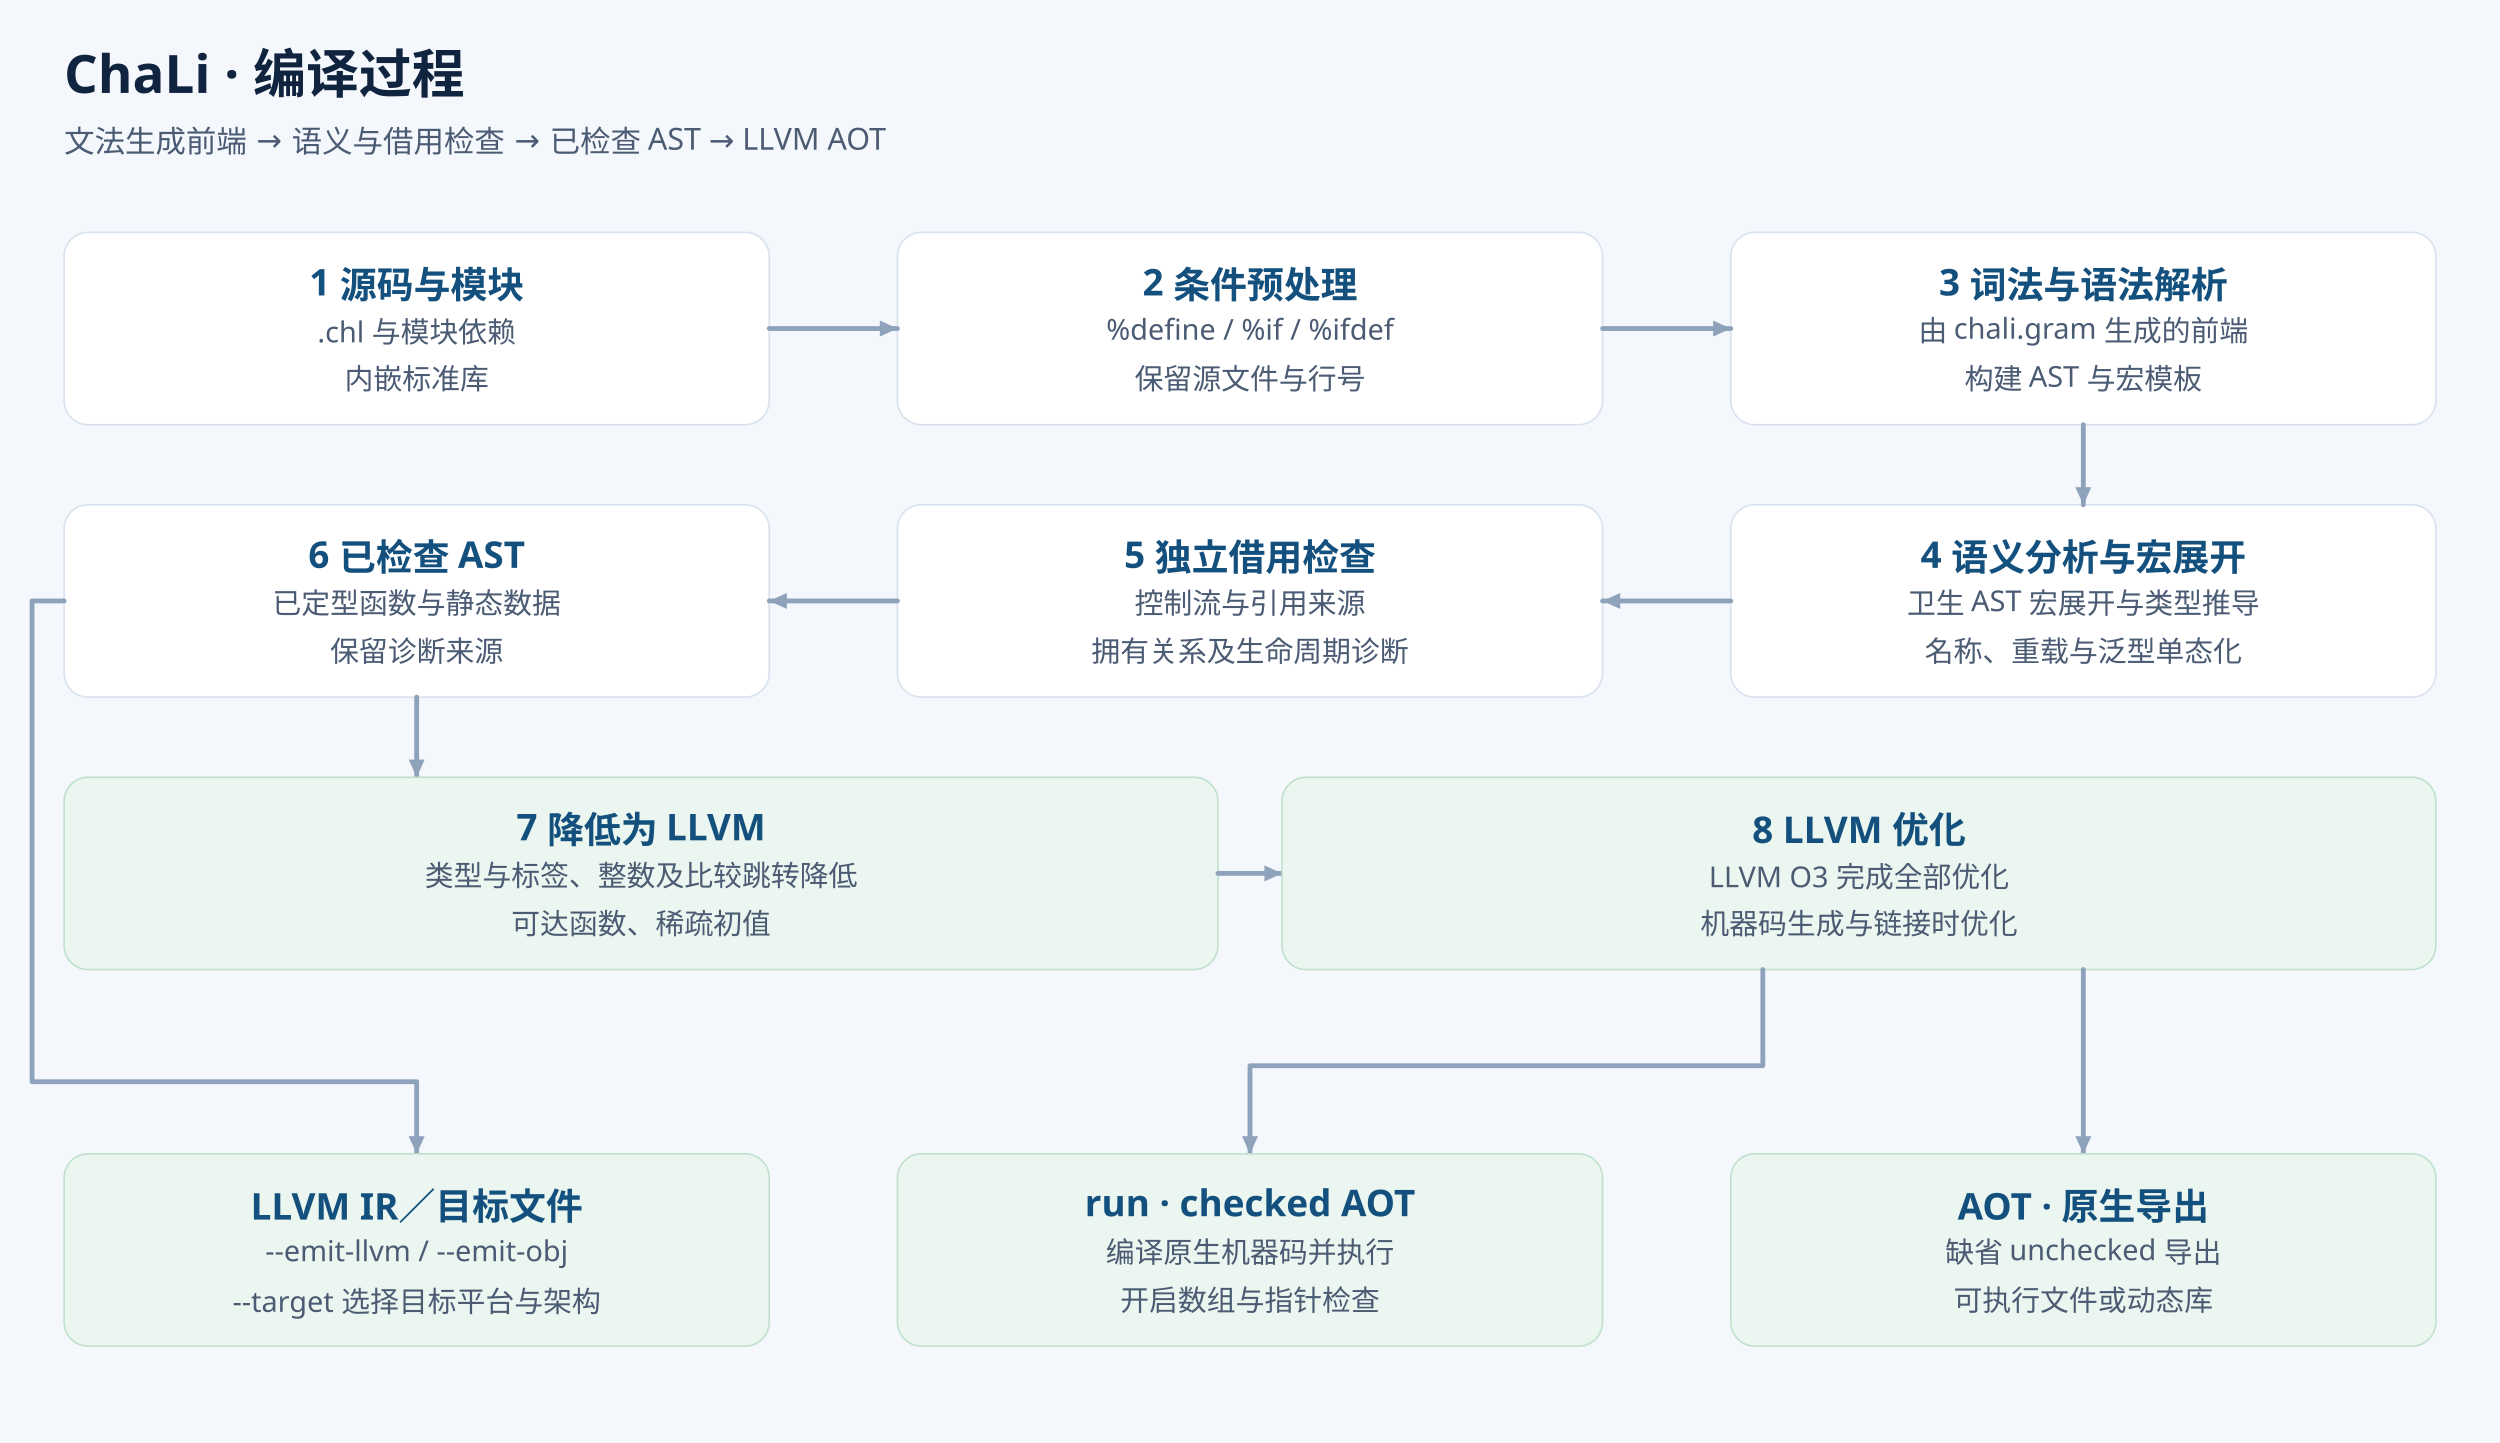
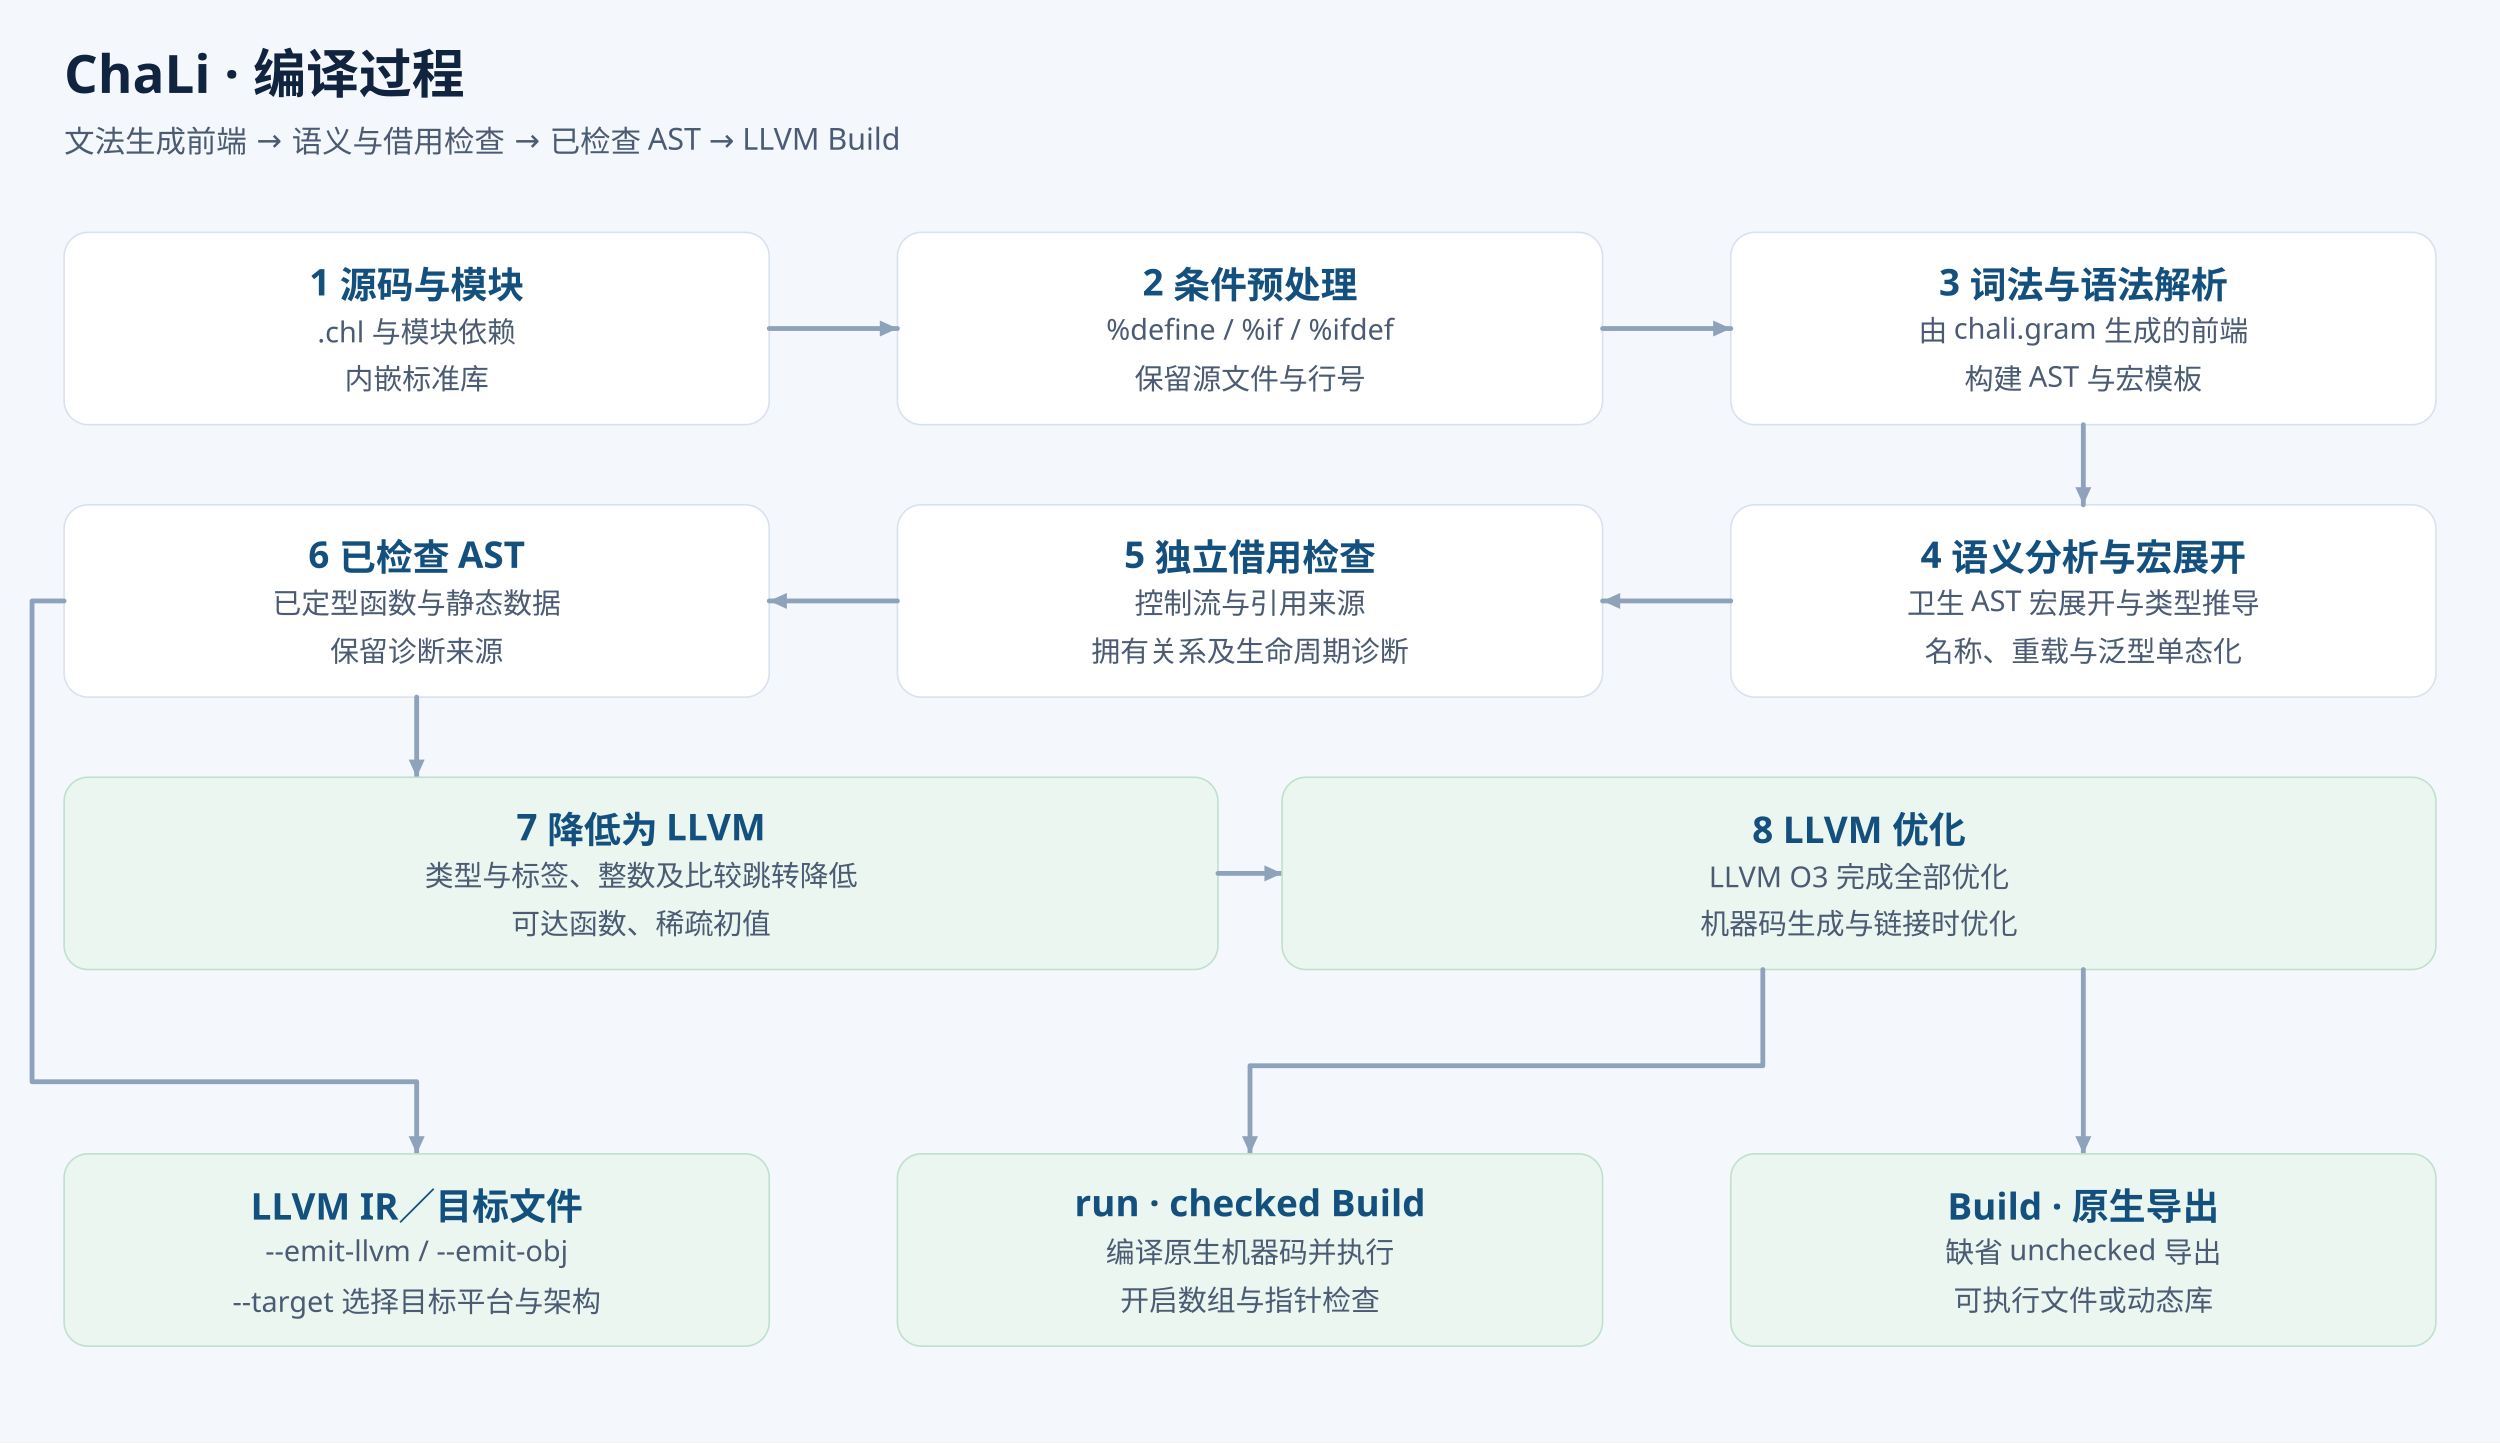
<svg xmlns="http://www.w3.org/2000/svg" width="1560" height="900" viewBox="0 0 1560 900">
  <rect width="1560" height="900" fill="#f4f7fb" />
  <text x="40" y="58" font-family="Microsoft YaHei, Segoe UI, Noto Sans SC, sans-serif" font-size="33" font-weight="700" fill="#10233f">ChaLi · 编译过程</text>
-   <text x="40" y="95" font-family="Microsoft YaHei, Segoe UI, Noto Sans SC, sans-serif" font-size="19" fill="#4a5b73">文法生成前端 → 语义与借用检查 → 已检查 AST → LLVM AOT</text>
+   <text x="40" y="95" font-family="Microsoft YaHei, Segoe UI, Noto Sans SC, sans-serif" font-size="19" fill="#4a5b73">文法生成前端 → 语义与借用检查 → 已检查 AST → LLVM Build</text>
  <rect x="40" y="145" width="440" height="120" rx="15" fill="#ffffff" stroke="#d8e1ee" stroke-width="1" />
  <text x="260" y="175" font-family="Microsoft YaHei, Segoe UI, Noto Sans SC, sans-serif" font-size="23" font-weight="700" fill="#14507e" text-anchor="middle" dominant-baseline="central">1  源码与模块</text>
  <text x="260" y="205" font-family="Microsoft YaHei, Segoe UI, Noto Sans SC, sans-serif" font-size="18" fill="#4a5b73" text-anchor="middle" dominant-baseline="central">.chl 与模块依赖</text>
  <text x="260" y="235" font-family="Microsoft YaHei, Segoe UI, Noto Sans SC, sans-serif" font-size="18" fill="#4a5b73" text-anchor="middle" dominant-baseline="central">内嵌标准库</text>
  <rect x="560" y="145" width="440" height="120" rx="15" fill="#ffffff" stroke="#d8e1ee" stroke-width="1" />
  <text x="780" y="175" font-family="Microsoft YaHei, Segoe UI, Noto Sans SC, sans-serif" font-size="23" font-weight="700" fill="#14507e" text-anchor="middle" dominant-baseline="central">2  条件预处理</text>
  <text x="780" y="205" font-family="Microsoft YaHei, Segoe UI, Noto Sans SC, sans-serif" font-size="18" fill="#4a5b73" text-anchor="middle" dominant-baseline="central">%define / %if / %ifdef</text>
  <text x="780" y="235" font-family="Microsoft YaHei, Segoe UI, Noto Sans SC, sans-serif" font-size="18" fill="#4a5b73" text-anchor="middle" dominant-baseline="central">保留源文件与行号</text>
  <rect x="1080" y="145" width="440" height="120" rx="15" fill="#ffffff" stroke="#d8e1ee" stroke-width="1" />
  <text x="1300" y="175" font-family="Microsoft YaHei, Segoe UI, Noto Sans SC, sans-serif" font-size="23" font-weight="700" fill="#14507e" text-anchor="middle" dominant-baseline="central">3  词法与语法解析</text>
  <text x="1300" y="205" font-family="Microsoft YaHei, Segoe UI, Noto Sans SC, sans-serif" font-size="18" fill="#4a5b73" text-anchor="middle" dominant-baseline="central">由 chali.gram 生成的前端</text>
  <text x="1300" y="235" font-family="Microsoft YaHei, Segoe UI, Noto Sans SC, sans-serif" font-size="18" fill="#4a5b73" text-anchor="middle" dominant-baseline="central">构建 AST 与宏模板</text>
  <rect x="1080" y="315" width="440" height="120" rx="15" fill="#ffffff" stroke="#d8e1ee" stroke-width="1" />
  <text x="1300" y="345" font-family="Microsoft YaHei, Segoe UI, Noto Sans SC, sans-serif" font-size="23" font-weight="700" fill="#14507e" text-anchor="middle" dominant-baseline="central">4  语义分析与宏展开</text>
  <text x="1300" y="375" font-family="Microsoft YaHei, Segoe UI, Noto Sans SC, sans-serif" font-size="18" fill="#4a5b73" text-anchor="middle" dominant-baseline="central">卫生 AST 宏展开与类型推导</text>
  <text x="1300" y="405" font-family="Microsoft YaHei, Segoe UI, Noto Sans SC, sans-serif" font-size="18" fill="#4a5b73" text-anchor="middle" dominant-baseline="central">名称、重载与泛型单态化</text>
  <rect x="560" y="315" width="440" height="120" rx="15" fill="#ffffff" stroke="#d8e1ee" stroke-width="1" />
  <text x="780" y="345" font-family="Microsoft YaHei, Segoe UI, Noto Sans SC, sans-serif" font-size="23" font-weight="700" fill="#14507e" text-anchor="middle" dominant-baseline="central">5  独立借用检查</text>
  <text x="780" y="375" font-family="Microsoft YaHei, Segoe UI, Noto Sans SC, sans-serif" font-size="18" fill="#4a5b73" text-anchor="middle" dominant-baseline="central">控制流与引用来源</text>
  <text x="780" y="405" font-family="Microsoft YaHei, Segoe UI, Noto Sans SC, sans-serif" font-size="18" fill="#4a5b73" text-anchor="middle" dominant-baseline="central">拥有关系及生命周期诊断</text>
  <rect x="40" y="315" width="440" height="120" rx="15" fill="#ffffff" stroke="#d8e1ee" stroke-width="1" />
  <text x="260" y="345" font-family="Microsoft YaHei, Segoe UI, Noto Sans SC, sans-serif" font-size="23" font-weight="700" fill="#14507e" text-anchor="middle" dominant-baseline="central">6  已检查 AST</text>
  <text x="260" y="375" font-family="Microsoft YaHei, Segoe UI, Noto Sans SC, sans-serif" font-size="18" fill="#4a5b73" text-anchor="middle" dominant-baseline="central">已定型函数与静态数据</text>
  <text x="260" y="405" font-family="Microsoft YaHei, Segoe UI, Noto Sans SC, sans-serif" font-size="18" fill="#4a5b73" text-anchor="middle" dominant-baseline="central">保留诊断来源</text>
  <polyline points="480,205 560,205" fill="none" stroke="#8ea2bb" stroke-width="3" stroke-linecap="round" stroke-linejoin="round" />
  <polygon points="560,205 549,210 549,200" fill="#8ea2bb" />
  <polyline points="1000,205 1080,205" fill="none" stroke="#8ea2bb" stroke-width="3" stroke-linecap="round" stroke-linejoin="round" />
  <polygon points="1080,205 1069,210 1069,200" fill="#8ea2bb" />
  <polyline points="1300,265 1300,315" fill="none" stroke="#8ea2bb" stroke-width="3" stroke-linecap="round" stroke-linejoin="round" />
  <polygon points="1300,315 1295,304 1305,304" fill="#8ea2bb" />
  <polyline points="1080,375 1000,375" fill="none" stroke="#8ea2bb" stroke-width="3" stroke-linecap="round" stroke-linejoin="round" />
  <polygon points="1000,375 1011,370 1011,380" fill="#8ea2bb" />
  <polyline points="560,375 480,375" fill="none" stroke="#8ea2bb" stroke-width="3" stroke-linecap="round" stroke-linejoin="round" />
  <polygon points="480,375 491,370 491,380" fill="#8ea2bb" />
  <polyline points="260,435 260,485" fill="none" stroke="#8ea2bb" stroke-width="3" stroke-linecap="round" stroke-linejoin="round" />
  <polygon points="260,485 255,474 265,474" fill="#8ea2bb" />
  <rect x="40" y="485" width="720" height="120" rx="15" fill="#eaf6ef" stroke="#bfe0cc" stroke-width="1" />
  <text x="400" y="515" font-family="Microsoft YaHei, Segoe UI, Noto Sans SC, sans-serif" font-size="23" font-weight="700" fill="#14507e" text-anchor="middle" dominant-baseline="central">7  降低为 LLVM</text>
  <text x="400" y="545" font-family="Microsoft YaHei, Segoe UI, Noto Sans SC, sans-serif" font-size="18" fill="#4a5b73" text-anchor="middle" dominant-baseline="central">类型与标签、整数及比较跳转降低</text>
  <text x="400" y="575" font-family="Microsoft YaHei, Segoe UI, Noto Sans SC, sans-serif" font-size="18" fill="#4a5b73" text-anchor="middle" dominant-baseline="central">可达函数、稀疏初值</text>
  <polyline points="760,545 800,545" fill="none" stroke="#8ea2bb" stroke-width="3" stroke-linecap="round" stroke-linejoin="round" />
  <polygon points="800,545 789,550 789,540" fill="#8ea2bb" />
  <rect x="800" y="485" width="720" height="120" rx="15" fill="#eaf6ef" stroke="#bfe0cc" stroke-width="1" />
  <text x="1160" y="515" font-family="Microsoft YaHei, Segoe UI, Noto Sans SC, sans-serif" font-size="23" font-weight="700" fill="#14507e" text-anchor="middle" dominant-baseline="central">8  LLVM 优化</text>
  <text x="1160" y="545" font-family="Microsoft YaHei, Segoe UI, Noto Sans SC, sans-serif" font-size="18" fill="#4a5b73" text-anchor="middle" dominant-baseline="central">LLVM O3 完成全部优化</text>
  <text x="1160" y="575" font-family="Microsoft YaHei, Segoe UI, Noto Sans SC, sans-serif" font-size="18" fill="#4a5b73" text-anchor="middle" dominant-baseline="central">机器码生成与链接时优化</text>
  <polyline points="40,375 20,375 20,675 260,675 260,720" fill="none" stroke="#8ea2bb" stroke-width="3" stroke-linecap="round" stroke-linejoin="round" />
  <polygon points="260,720 255,709 265,709" fill="#8ea2bb" />
  <polyline points="1100,605 1100,665 780,665 780,720" fill="none" stroke="#8ea2bb" stroke-width="3" stroke-linecap="round" stroke-linejoin="round" />
  <polygon points="780,720 775,709 785,709" fill="#8ea2bb" />
  <polyline points="1300,605 1300,720" fill="none" stroke="#8ea2bb" stroke-width="3" stroke-linecap="round" stroke-linejoin="round" />
  <polygon points="1300,720 1295,709 1305,709" fill="#8ea2bb" />
  <rect x="40" y="720" width="440" height="120" rx="15" fill="#eaf6ef" stroke="#bfe0cc" stroke-width="1" />
  <text x="260" y="750" font-family="Microsoft YaHei, Segoe UI, Noto Sans SC, sans-serif" font-size="23" font-weight="700" fill="#14507e" text-anchor="middle" dominant-baseline="central">LLVM IR／目标文件</text>
  <text x="260" y="780" font-family="Microsoft YaHei, Segoe UI, Noto Sans SC, sans-serif" font-size="18" fill="#4a5b73" text-anchor="middle" dominant-baseline="central">--emit-llvm / --emit-obj</text>
  <text x="260" y="810" font-family="Microsoft YaHei, Segoe UI, Noto Sans SC, sans-serif" font-size="18" fill="#4a5b73" text-anchor="middle" dominant-baseline="central">--target 选择目标平台与架构</text>
  <rect x="560" y="720" width="440" height="120" rx="15" fill="#eaf6ef" stroke="#bfe0cc" stroke-width="1" />
-   <text x="780" y="750" font-family="Microsoft YaHei, Segoe UI, Noto Sans SC, sans-serif" font-size="23" font-weight="700" fill="#14507e" text-anchor="middle" dominant-baseline="central">run · checked AOT</text>
+   <text x="780" y="750" font-family="Microsoft YaHei, Segoe UI, Noto Sans SC, sans-serif" font-size="23" font-weight="700" fill="#14507e" text-anchor="middle" dominant-baseline="central">run · checked Build</text>
  <text x="780" y="780" font-family="Microsoft YaHei, Segoe UI, Noto Sans SC, sans-serif" font-size="18" fill="#4a5b73" text-anchor="middle" dominant-baseline="central">编译原生机器码并执行</text>
  <text x="780" y="810" font-family="Microsoft YaHei, Segoe UI, Noto Sans SC, sans-serif" font-size="18" fill="#4a5b73" text-anchor="middle" dominant-baseline="central">开启数组与指针检查</text>
  <rect x="1080" y="720" width="440" height="120" rx="15" fill="#eaf6ef" stroke="#bfe0cc" stroke-width="1" />
-   <text x="1300" y="750" font-family="Microsoft YaHei, Segoe UI, Noto Sans SC, sans-serif" font-size="23" font-weight="700" fill="#14507e" text-anchor="middle" dominant-baseline="central">AOT · 原生导出</text>
+   <text x="1300" y="750" font-family="Microsoft YaHei, Segoe UI, Noto Sans SC, sans-serif" font-size="23" font-weight="700" fill="#14507e" text-anchor="middle" dominant-baseline="central">Build · 原生导出</text>
  <text x="1300" y="780" font-family="Microsoft YaHei, Segoe UI, Noto Sans SC, sans-serif" font-size="18" fill="#4a5b73" text-anchor="middle" dominant-baseline="central">缺省 unchecked 导出</text>
  <text x="1300" y="810" font-family="Microsoft YaHei, Segoe UI, Noto Sans SC, sans-serif" font-size="18" fill="#4a5b73" text-anchor="middle" dominant-baseline="central">可执行文件或动态库</text>
</svg>
